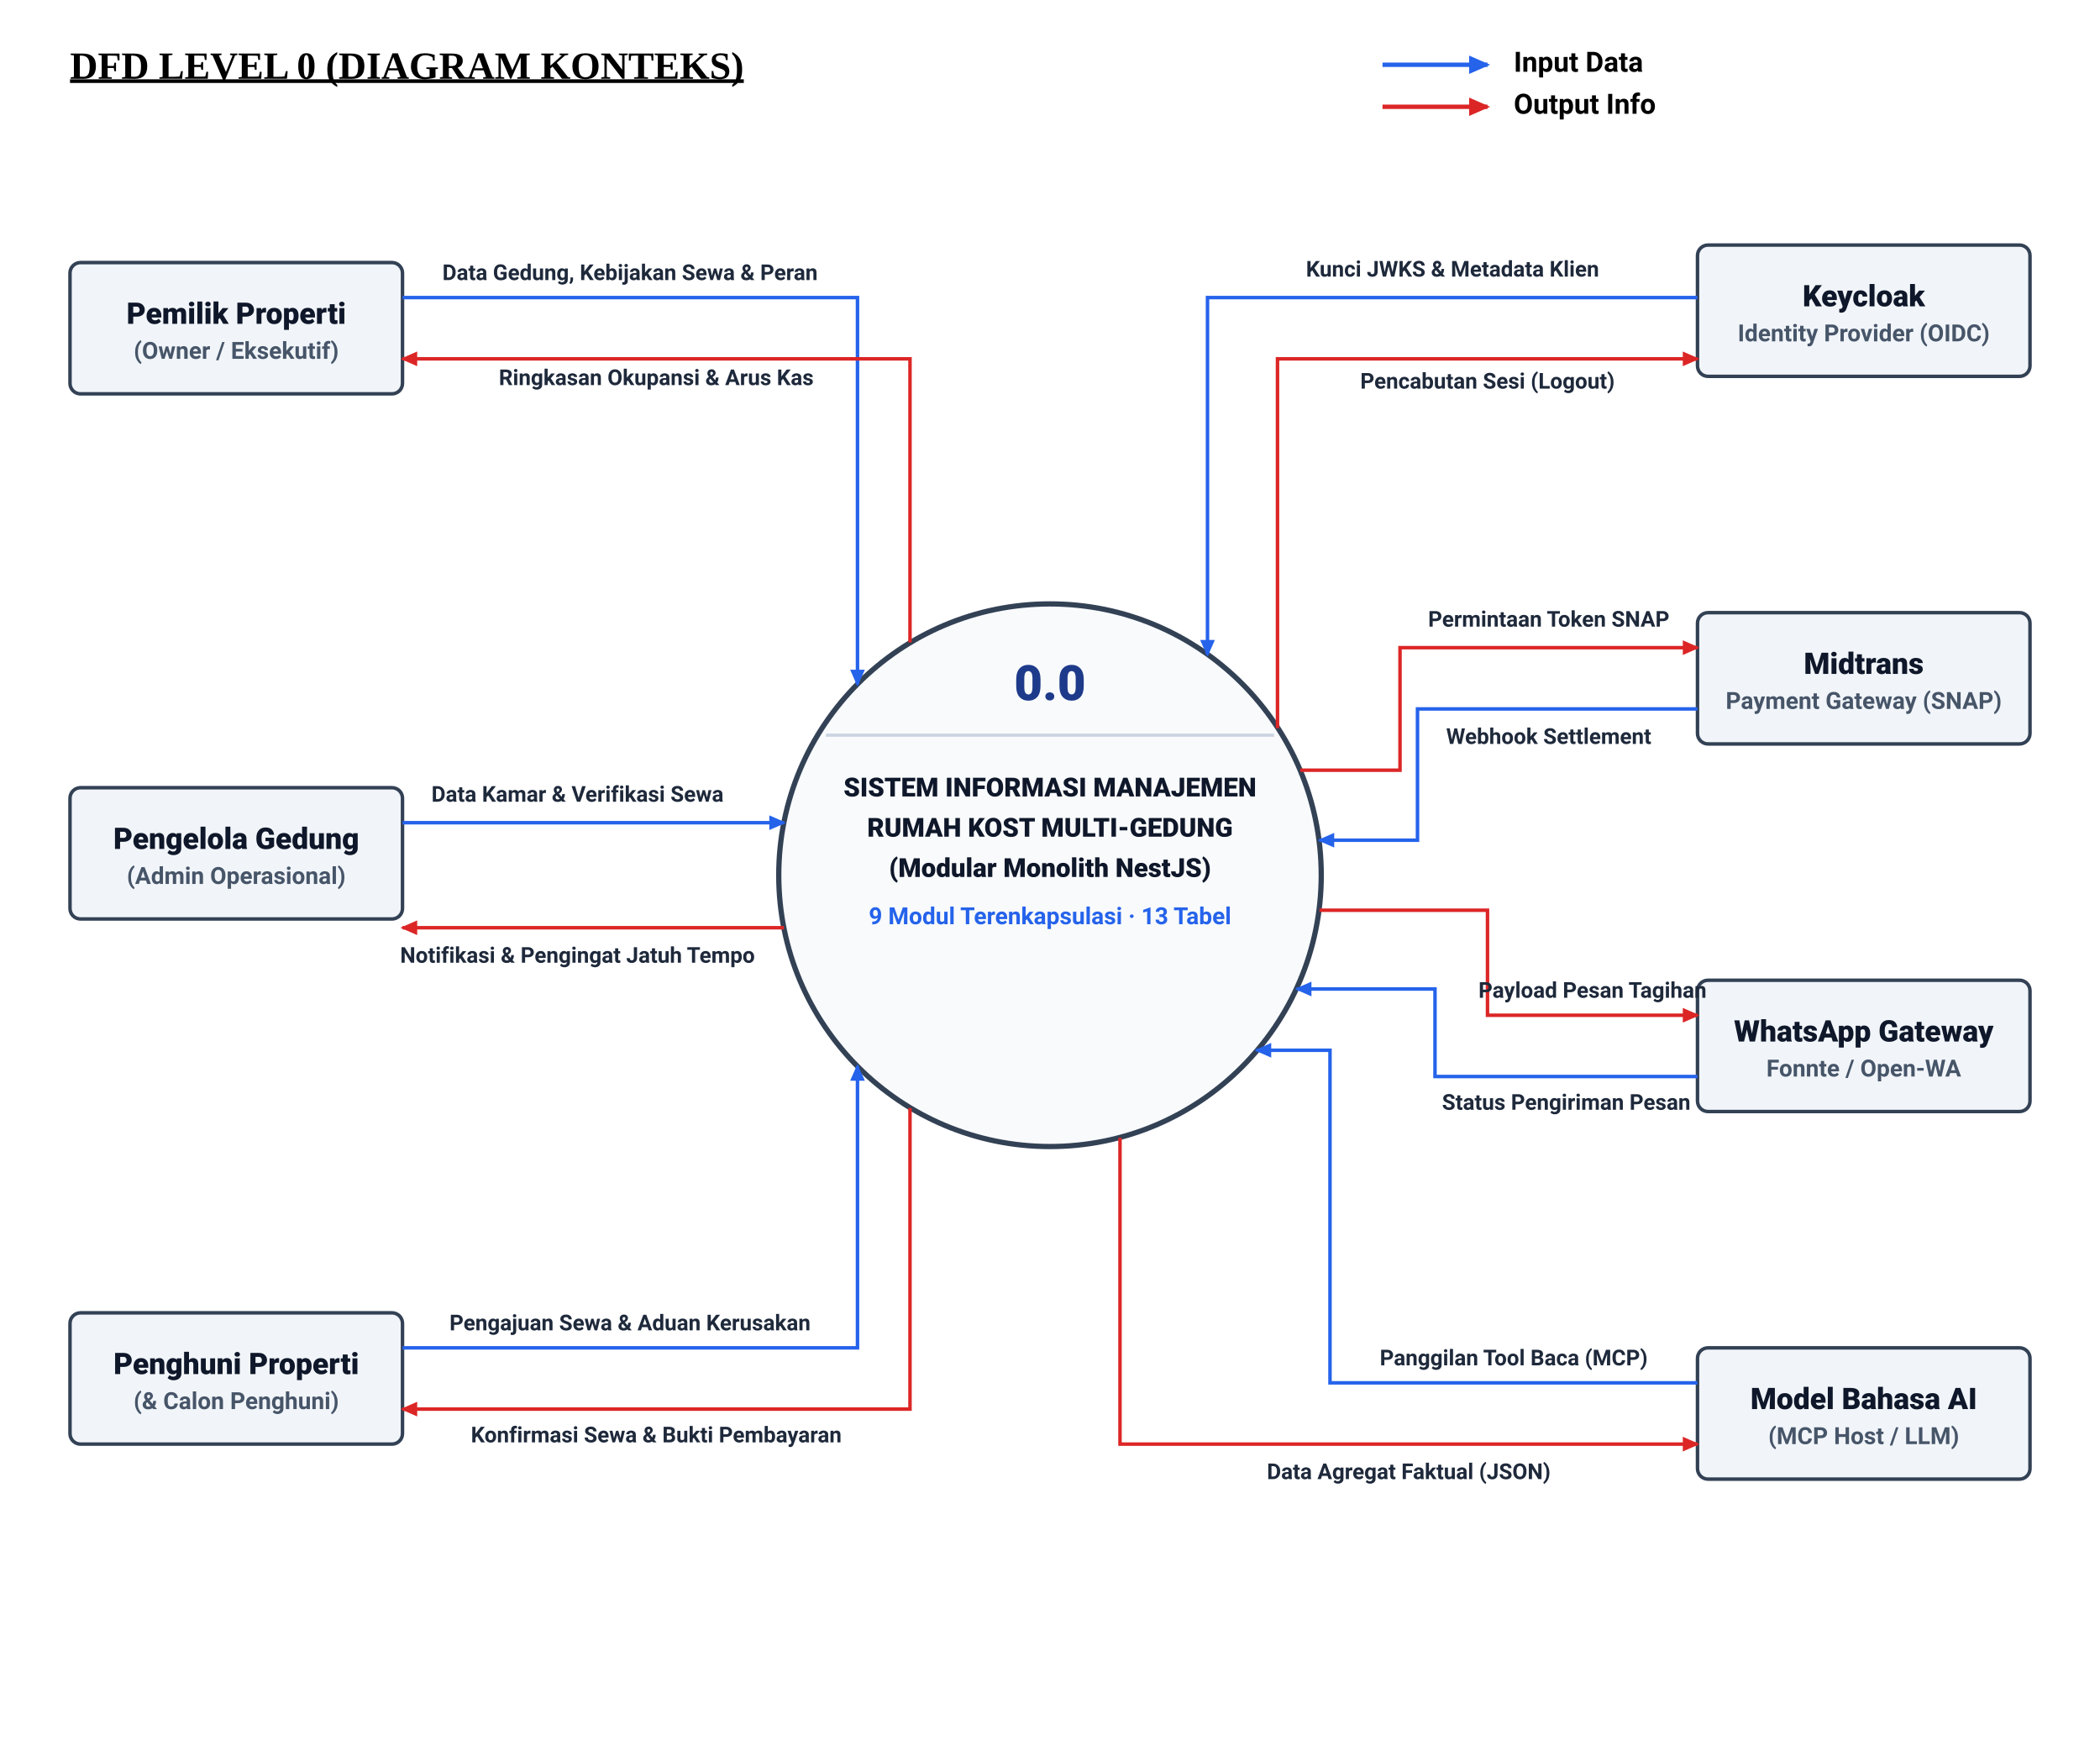
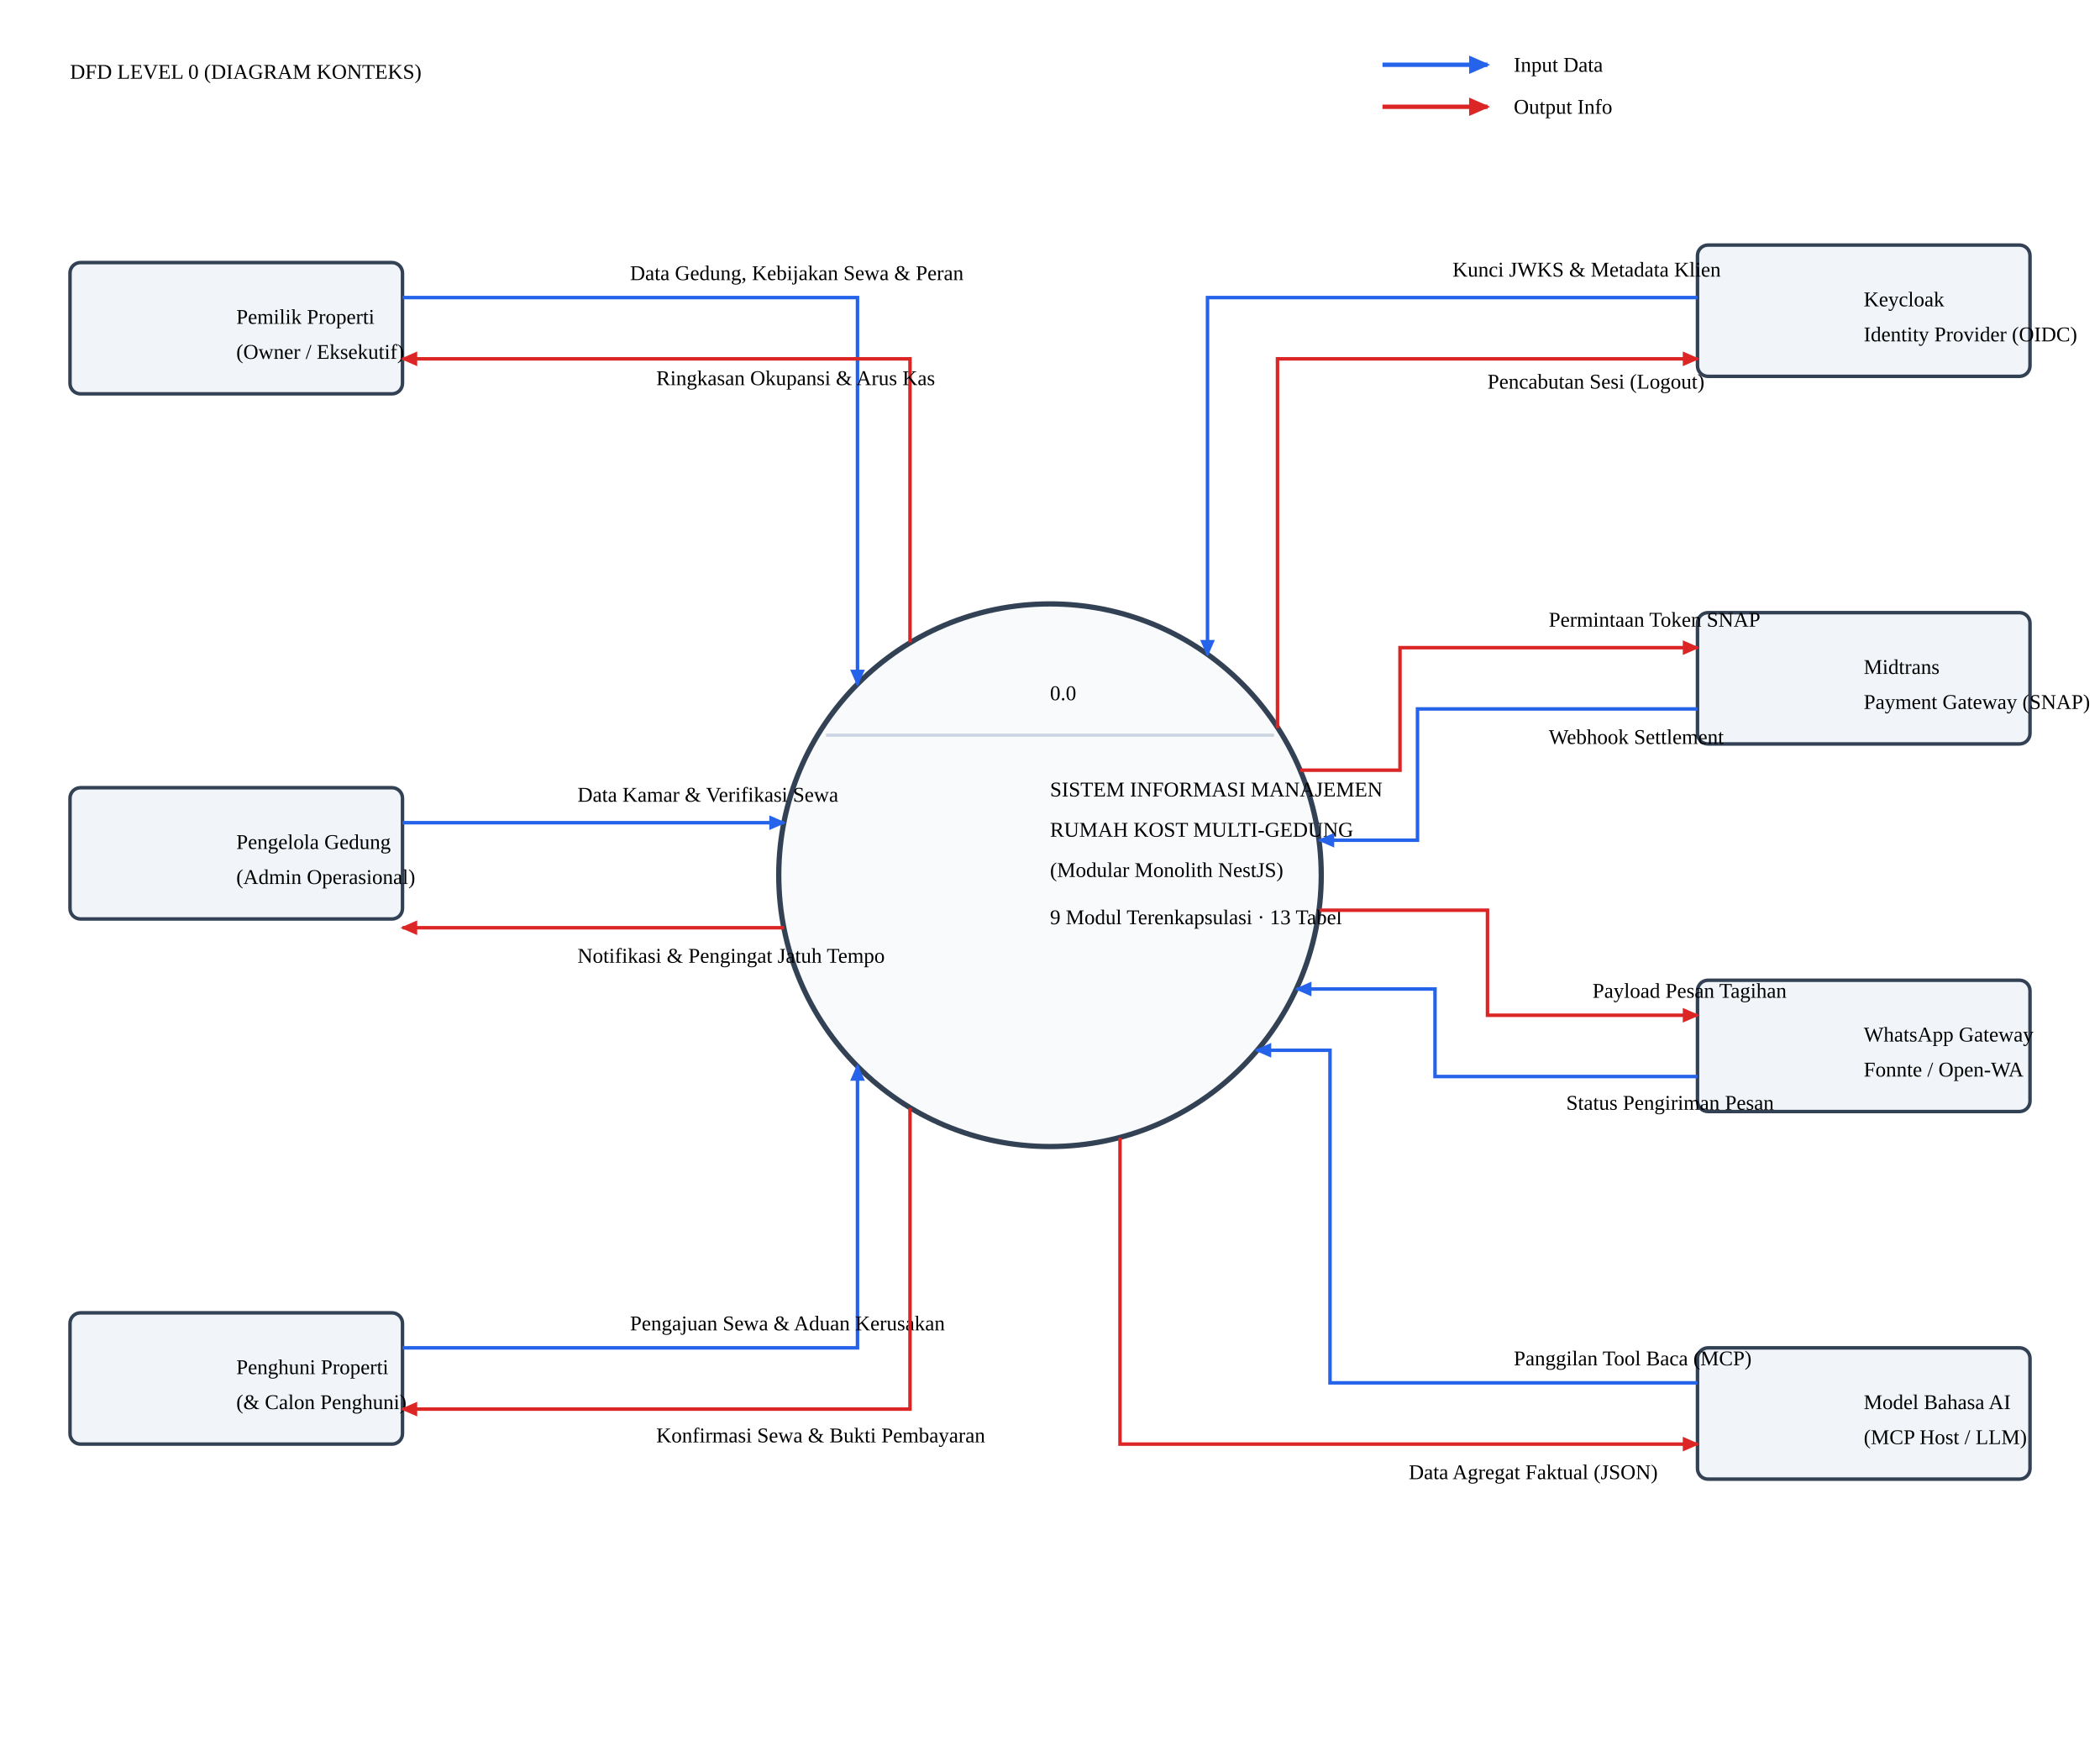
<svg xmlns="http://www.w3.org/2000/svg" id="dfd0-svg" viewBox="0 0 1200 1000" width="1200" height="1000">
  <defs>
-     <style>
-           .title-text { font-family: "Times New Roman", Times, Georgia, serif; font-size: 22px; font-weight: bold; text-decoration: underline; fill: #000000; }
-           .legend-text { font-family: -apple-system, BlinkMacSystemFont, "Segoe UI", Roboto, sans-serif; font-size: 16px; font-weight: 700; fill: #000000; }
-           .proc-no { font-family: -apple-system, BlinkMacSystemFont, "Segoe UI", Roboto, sans-serif; font-size: 28px; font-weight: 800; fill: #1e3a8a; text-anchor: middle; }
-           .proc-title { font-family: -apple-system, BlinkMacSystemFont, "Segoe UI", Roboto, sans-serif; font-size: 15px; font-weight: 800; fill: #0f172a; text-anchor: middle; }
-           .proc-sub { font-family: -apple-system, BlinkMacSystemFont, "Segoe UI", Roboto, sans-serif; font-size: 13.5px; font-weight: 700; fill: #2563eb; text-anchor: middle; }
-           .entity-title { font-family: -apple-system, BlinkMacSystemFont, "Segoe UI", Roboto, sans-serif; font-size: 17px; font-weight: 800; fill: #0f172a; text-anchor: middle; }
-           .entity-role { font-family: -apple-system, BlinkMacSystemFont, "Segoe UI", Roboto, sans-serif; font-size: 13.5px; font-weight: 600; fill: #475569; text-anchor: middle; }
-           .flow-label { font-family: -apple-system, BlinkMacSystemFont, "Segoe UI", Roboto, sans-serif; font-size: 12.5px; font-weight: 700; fill: #1e293b; text-anchor: middle; }
-         </style>
    <marker id="arr-blue" viewBox="0 0 10 10" refX="7" refY="5" markerWidth="6" markerHeight="6" orient="auto-start-reverse">
      <path d="M 0 1.5 L 8 5 L 0 8.5 z" fill="#2563eb" />
    </marker>
    <marker id="arr-red" viewBox="0 0 10 10" refX="7" refY="5" markerWidth="6" markerHeight="6" orient="auto-start-reverse">
      <path d="M 0 1.5 L 8 5 L 0 8.5 z" fill="#dc2626" />
    </marker>
  </defs>
  <text x="40" y="45" class="title-text">DFD LEVEL 0 (DIAGRAM KONTEKS)</text>
  <g transform="translate(790, 25)">
    <line x1="0" y1="12" x2="60" y2="12" stroke="#2563eb" stroke-width="2.5" marker-end="url(#arr-blue)" />
    <text x="75" y="16" class="legend-text">Input Data</text>
    <line x1="0" y1="36" x2="60" y2="36" stroke="#dc2626" stroke-width="2.5" marker-end="url(#arr-red)" />
    <text x="75" y="40" class="legend-text">Output Info</text>
  </g>
  <g id="proc-context">
    <circle cx="600" cy="500" r="155" fill="#f8fafc" stroke="#334155" stroke-width="3" />
    <line x1="472" y1="420" x2="728" y2="420" stroke="#cbd5e1" stroke-width="1.8" />
    <text x="600" y="400" class="proc-no">0.0</text>
    <text x="600" y="455" class="proc-title">SISTEM INFORMASI MANAJEMEN</text>
    <text x="600" y="478" class="proc-title">RUMAH KOST MULTI-GEDUNG</text>
    <text x="600" y="501" class="proc-title">(Modular Monolith NestJS)</text>
    <text x="600" y="528" class="proc-sub">9 Modul Terenkapsulasi · 13 Tabel</text>
  </g>
  <g id="ent-pemilik" transform="translate(40, 150)">
    <rect width="190" height="75" rx="6" fill="#f1f5f9" stroke="#334155" stroke-width="2" />
    <text x="95" y="35" class="entity-title">Pemilik Properti</text>
    <text x="95" y="55" class="entity-role">(Owner / Eksekutif)</text>
  </g>
  <g id="ent-pengelola" transform="translate(40, 450)">
    <rect width="190" height="75" rx="6" fill="#f1f5f9" stroke="#334155" stroke-width="2" />
    <text x="95" y="35" class="entity-title">Pengelola Gedung</text>
    <text x="95" y="55" class="entity-role">(Admin Operasional)</text>
  </g>
  <g id="ent-penghuni" transform="translate(40, 750)">
    <rect width="190" height="75" rx="6" fill="#f1f5f9" stroke="#334155" stroke-width="2" />
    <text x="95" y="35" class="entity-title">Penghuni Properti</text>
    <text x="95" y="55" class="entity-role">(&amp; Calon Penghuni)</text>
  </g>
  <g id="ent-keycloak" transform="translate(970, 140)">
    <rect width="190" height="75" rx="6" fill="#f1f5f9" stroke="#334155" stroke-width="2" />
    <text x="95" y="35" class="entity-title">Keycloak</text>
    <text x="95" y="55" class="entity-role">Identity Provider (OIDC)</text>
  </g>
  <g id="ent-midtrans" transform="translate(970, 350)">
    <rect width="190" height="75" rx="6" fill="#f1f5f9" stroke="#334155" stroke-width="2" />
    <text x="95" y="35" class="entity-title">Midtrans</text>
    <text x="95" y="55" class="entity-role">Payment Gateway (SNAP)</text>
  </g>
  <g id="ent-wa" transform="translate(970, 560)">
    <rect width="190" height="75" rx="6" fill="#f1f5f9" stroke="#334155" stroke-width="2" />
    <text x="95" y="35" class="entity-title">WhatsApp Gateway</text>
    <text x="95" y="55" class="entity-role">Fonnte / Open-WA</text>
  </g>
  <g id="ent-ai" transform="translate(970, 770)">
    <rect width="190" height="75" rx="6" fill="#f1f5f9" stroke="#334155" stroke-width="2" />
    <text x="95" y="35" class="entity-title">Model Bahasa AI</text>
    <text x="95" y="55" class="entity-role">(MCP Host / LLM)</text>
  </g>
  <path d="M 230 170 L 490 170 L 490 391" fill="none" stroke="#2563eb" stroke-width="2" marker-end="url(#arr-blue)" />
  <text x="360" y="160" class="flow-label">Data Gedung, Kebijakan Sewa &amp; Peran</text>
  <path d="M 520 367 L 520 205 L 230 205" fill="none" stroke="#dc2626" stroke-width="2" marker-end="url(#arr-red)" />
  <text x="375" y="220" class="flow-label">Ringkasan Okupansi &amp; Arus Kas</text>
  <path d="M 230 470 L 448 470" fill="none" stroke="#2563eb" stroke-width="2" marker-end="url(#arr-blue)" />
  <text x="330" y="458" class="flow-label">Data Kamar &amp; Verifikasi Sewa</text>
  <path d="M 448 530 L 230 530" fill="none" stroke="#dc2626" stroke-width="2" marker-end="url(#arr-red)" />
  <text x="330" y="550" class="flow-label">Notifikasi &amp; Pengingat Jatuh Tempo</text>
  <path d="M 230 770 L 490 770 L 490 609" fill="none" stroke="#2563eb" stroke-width="2" marker-end="url(#arr-blue)" />
  <text x="360" y="760" class="flow-label">Pengajuan Sewa &amp; Aduan Kerusakan</text>
  <path d="M 520 633 L 520 805 L 230 805" fill="none" stroke="#dc2626" stroke-width="2" marker-end="url(#arr-red)" />
  <text x="375" y="824" class="flow-label">Konfirmasi Sewa &amp; Bukti Pembayaran</text>
  <path d="M 970 170 L 690 170 L 690 374" fill="none" stroke="#2563eb" stroke-width="2" marker-end="url(#arr-blue)" />
  <text x="830" y="158" class="flow-label">Kunci JWKS &amp; Metadata Klien</text>
  <path d="M 730 416 L 730 205 L 970 205" fill="none" stroke="#dc2626" stroke-width="2" marker-end="url(#arr-red)" />
  <text x="850" y="222" class="flow-label">Pencabutan Sesi (Logout)</text>
  <path d="M 743 440 L 800 440 L 800 370 L 970 370" fill="none" stroke="#dc2626" stroke-width="2" marker-end="url(#arr-red)" />
  <text x="885" y="358" class="flow-label">Permintaan Token SNAP</text>
  <path d="M 970 405 L 810 405 L 810 480 L 754 480" fill="none" stroke="#2563eb" stroke-width="2" marker-end="url(#arr-blue)" />
  <text x="885" y="425" class="flow-label">Webhook Settlement</text>
  <path d="M 754 520 L 850 520 L 850 580 L 970 580" fill="none" stroke="#dc2626" stroke-width="2" marker-end="url(#arr-red)" />
  <text x="910" y="570" class="flow-label">Payload Pesan Tagihan</text>
  <path d="M 970 615 L 820 615 L 820 565 L 741 565" fill="none" stroke="#2563eb" stroke-width="2" marker-end="url(#arr-blue)" />
  <text x="895" y="634" class="flow-label">Status Pengiriman Pesan</text>
  <path d="M 970 790 L 760 790 L 760 600 L 718 600" fill="none" stroke="#2563eb" stroke-width="2" marker-end="url(#arr-blue)" />
  <text x="865" y="780" class="flow-label">Panggilan Tool Baca (MCP)</text>
  <path d="M 640 650 L 640 825 L 970 825" fill="none" stroke="#dc2626" stroke-width="2" marker-end="url(#arr-red)" />
  <text x="805" y="845" class="flow-label">Data Agregat Faktual (JSON)</text>
</svg>
